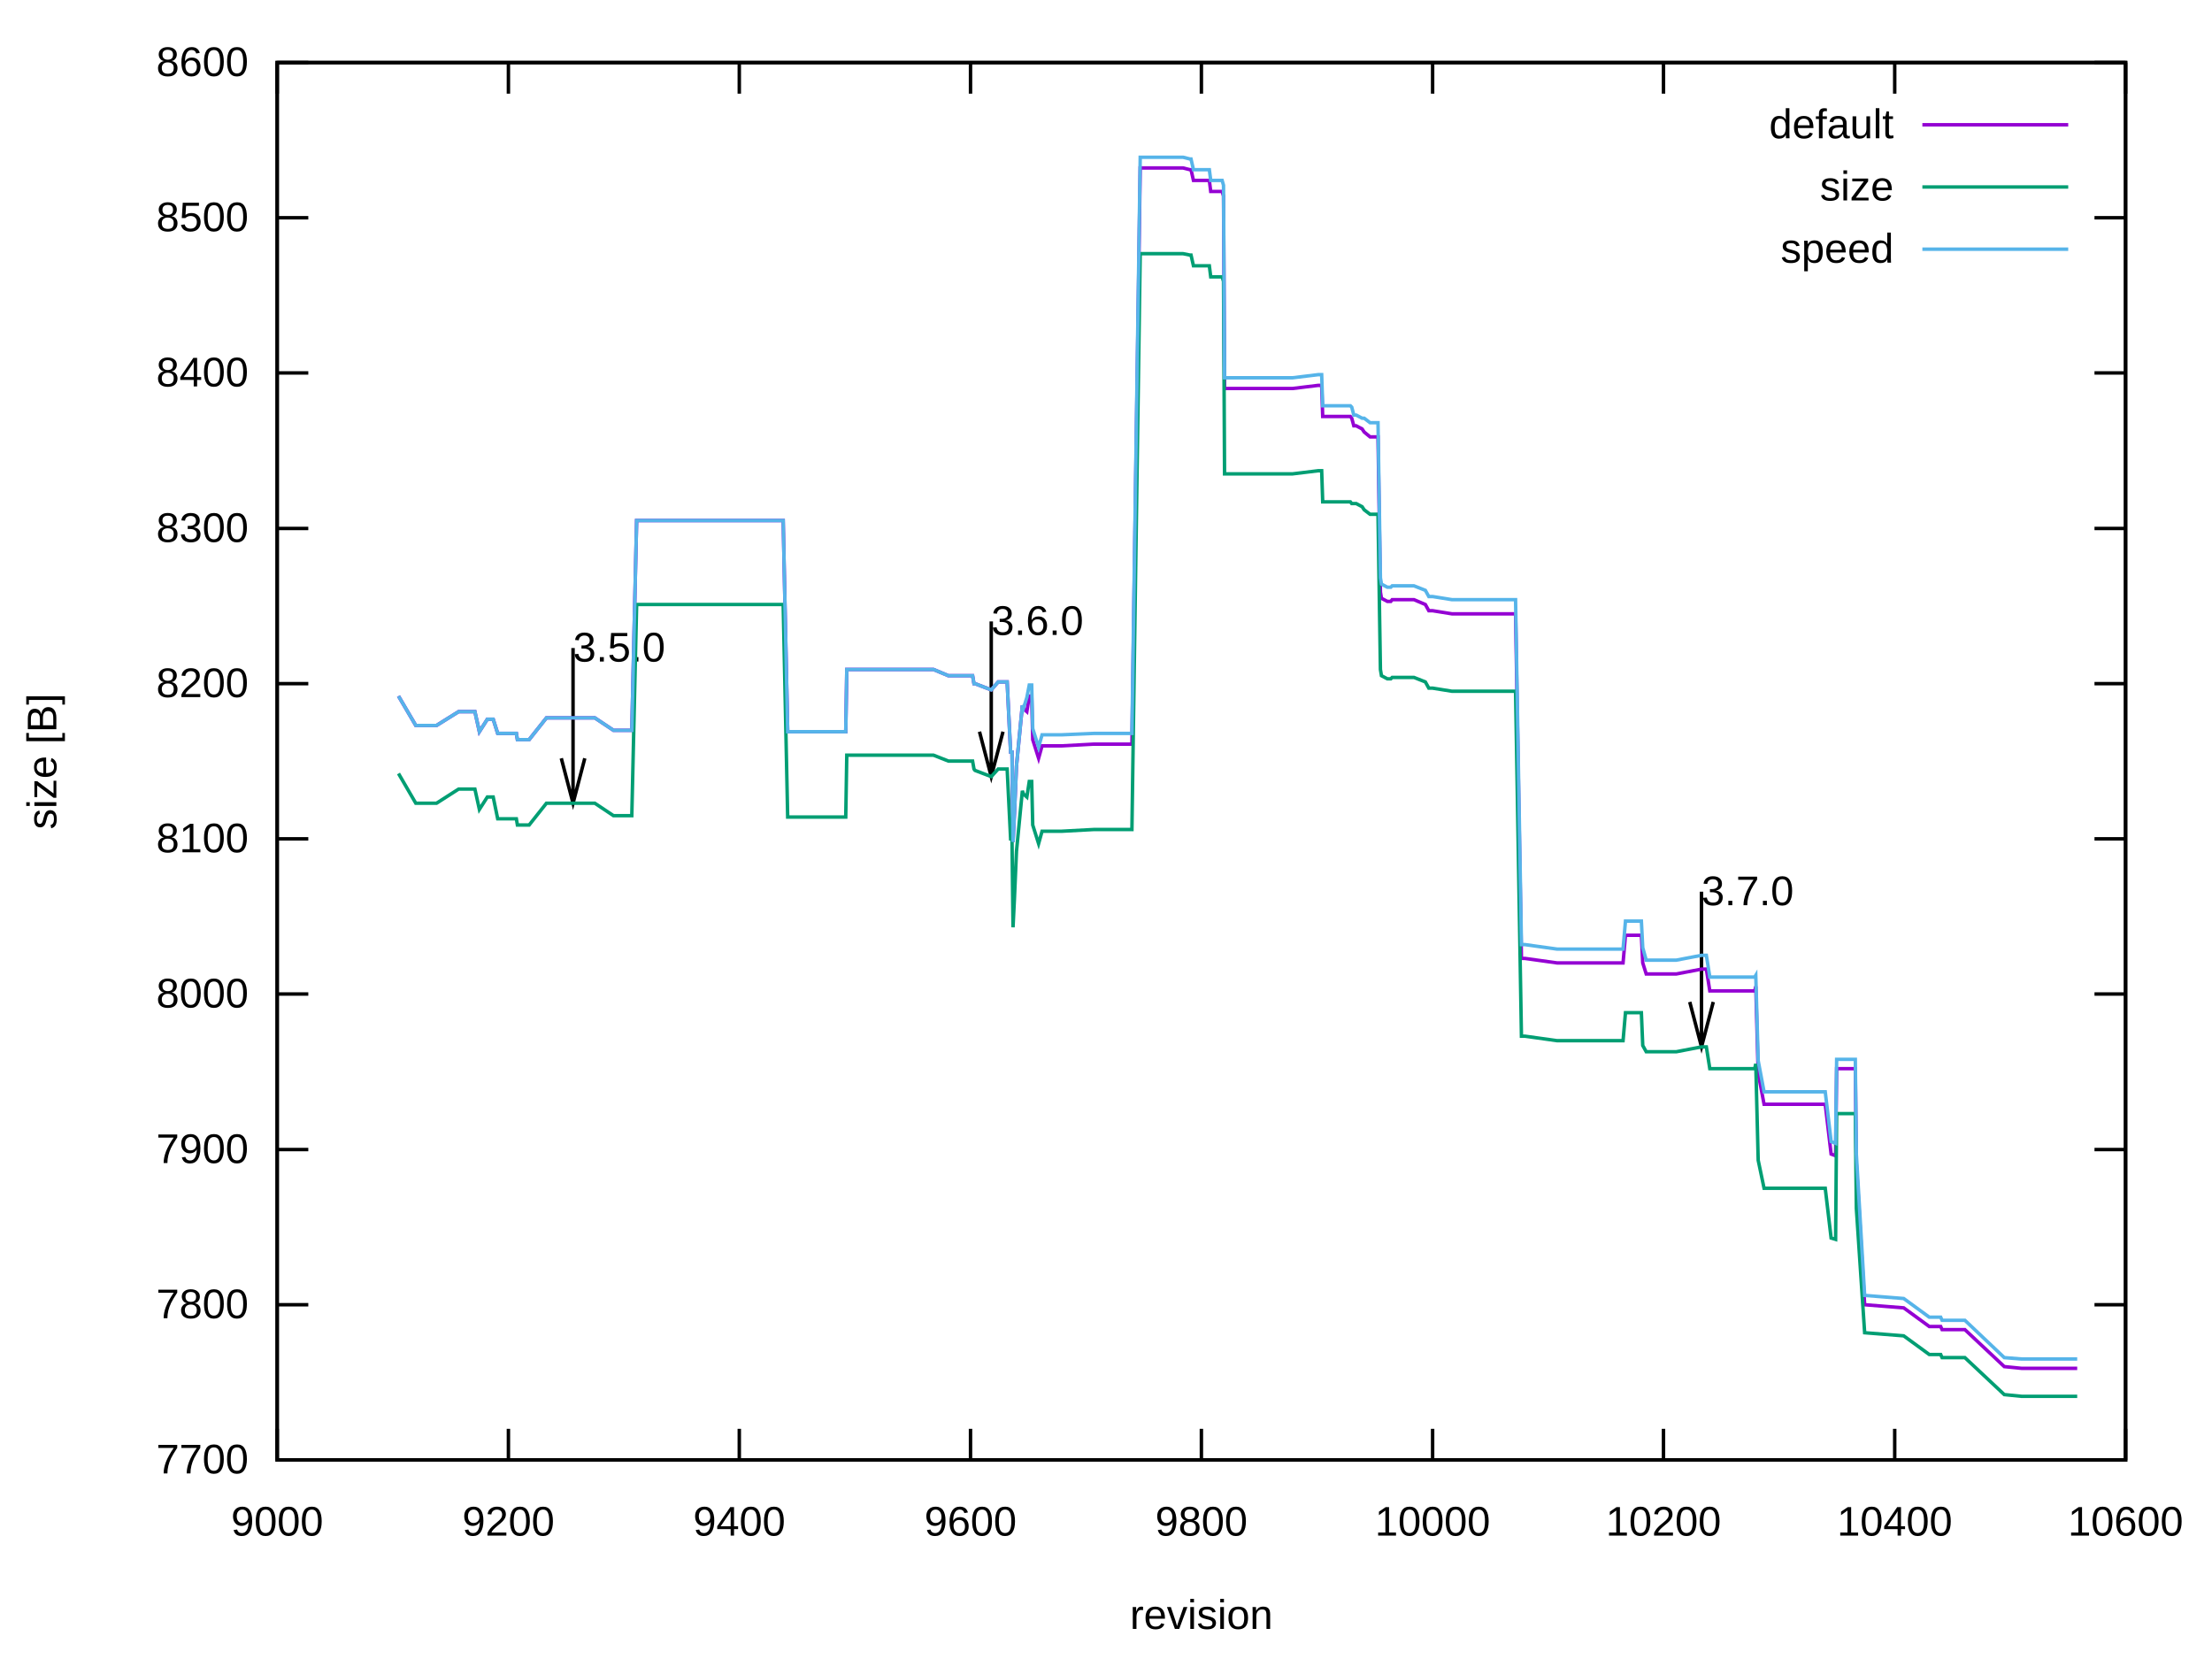
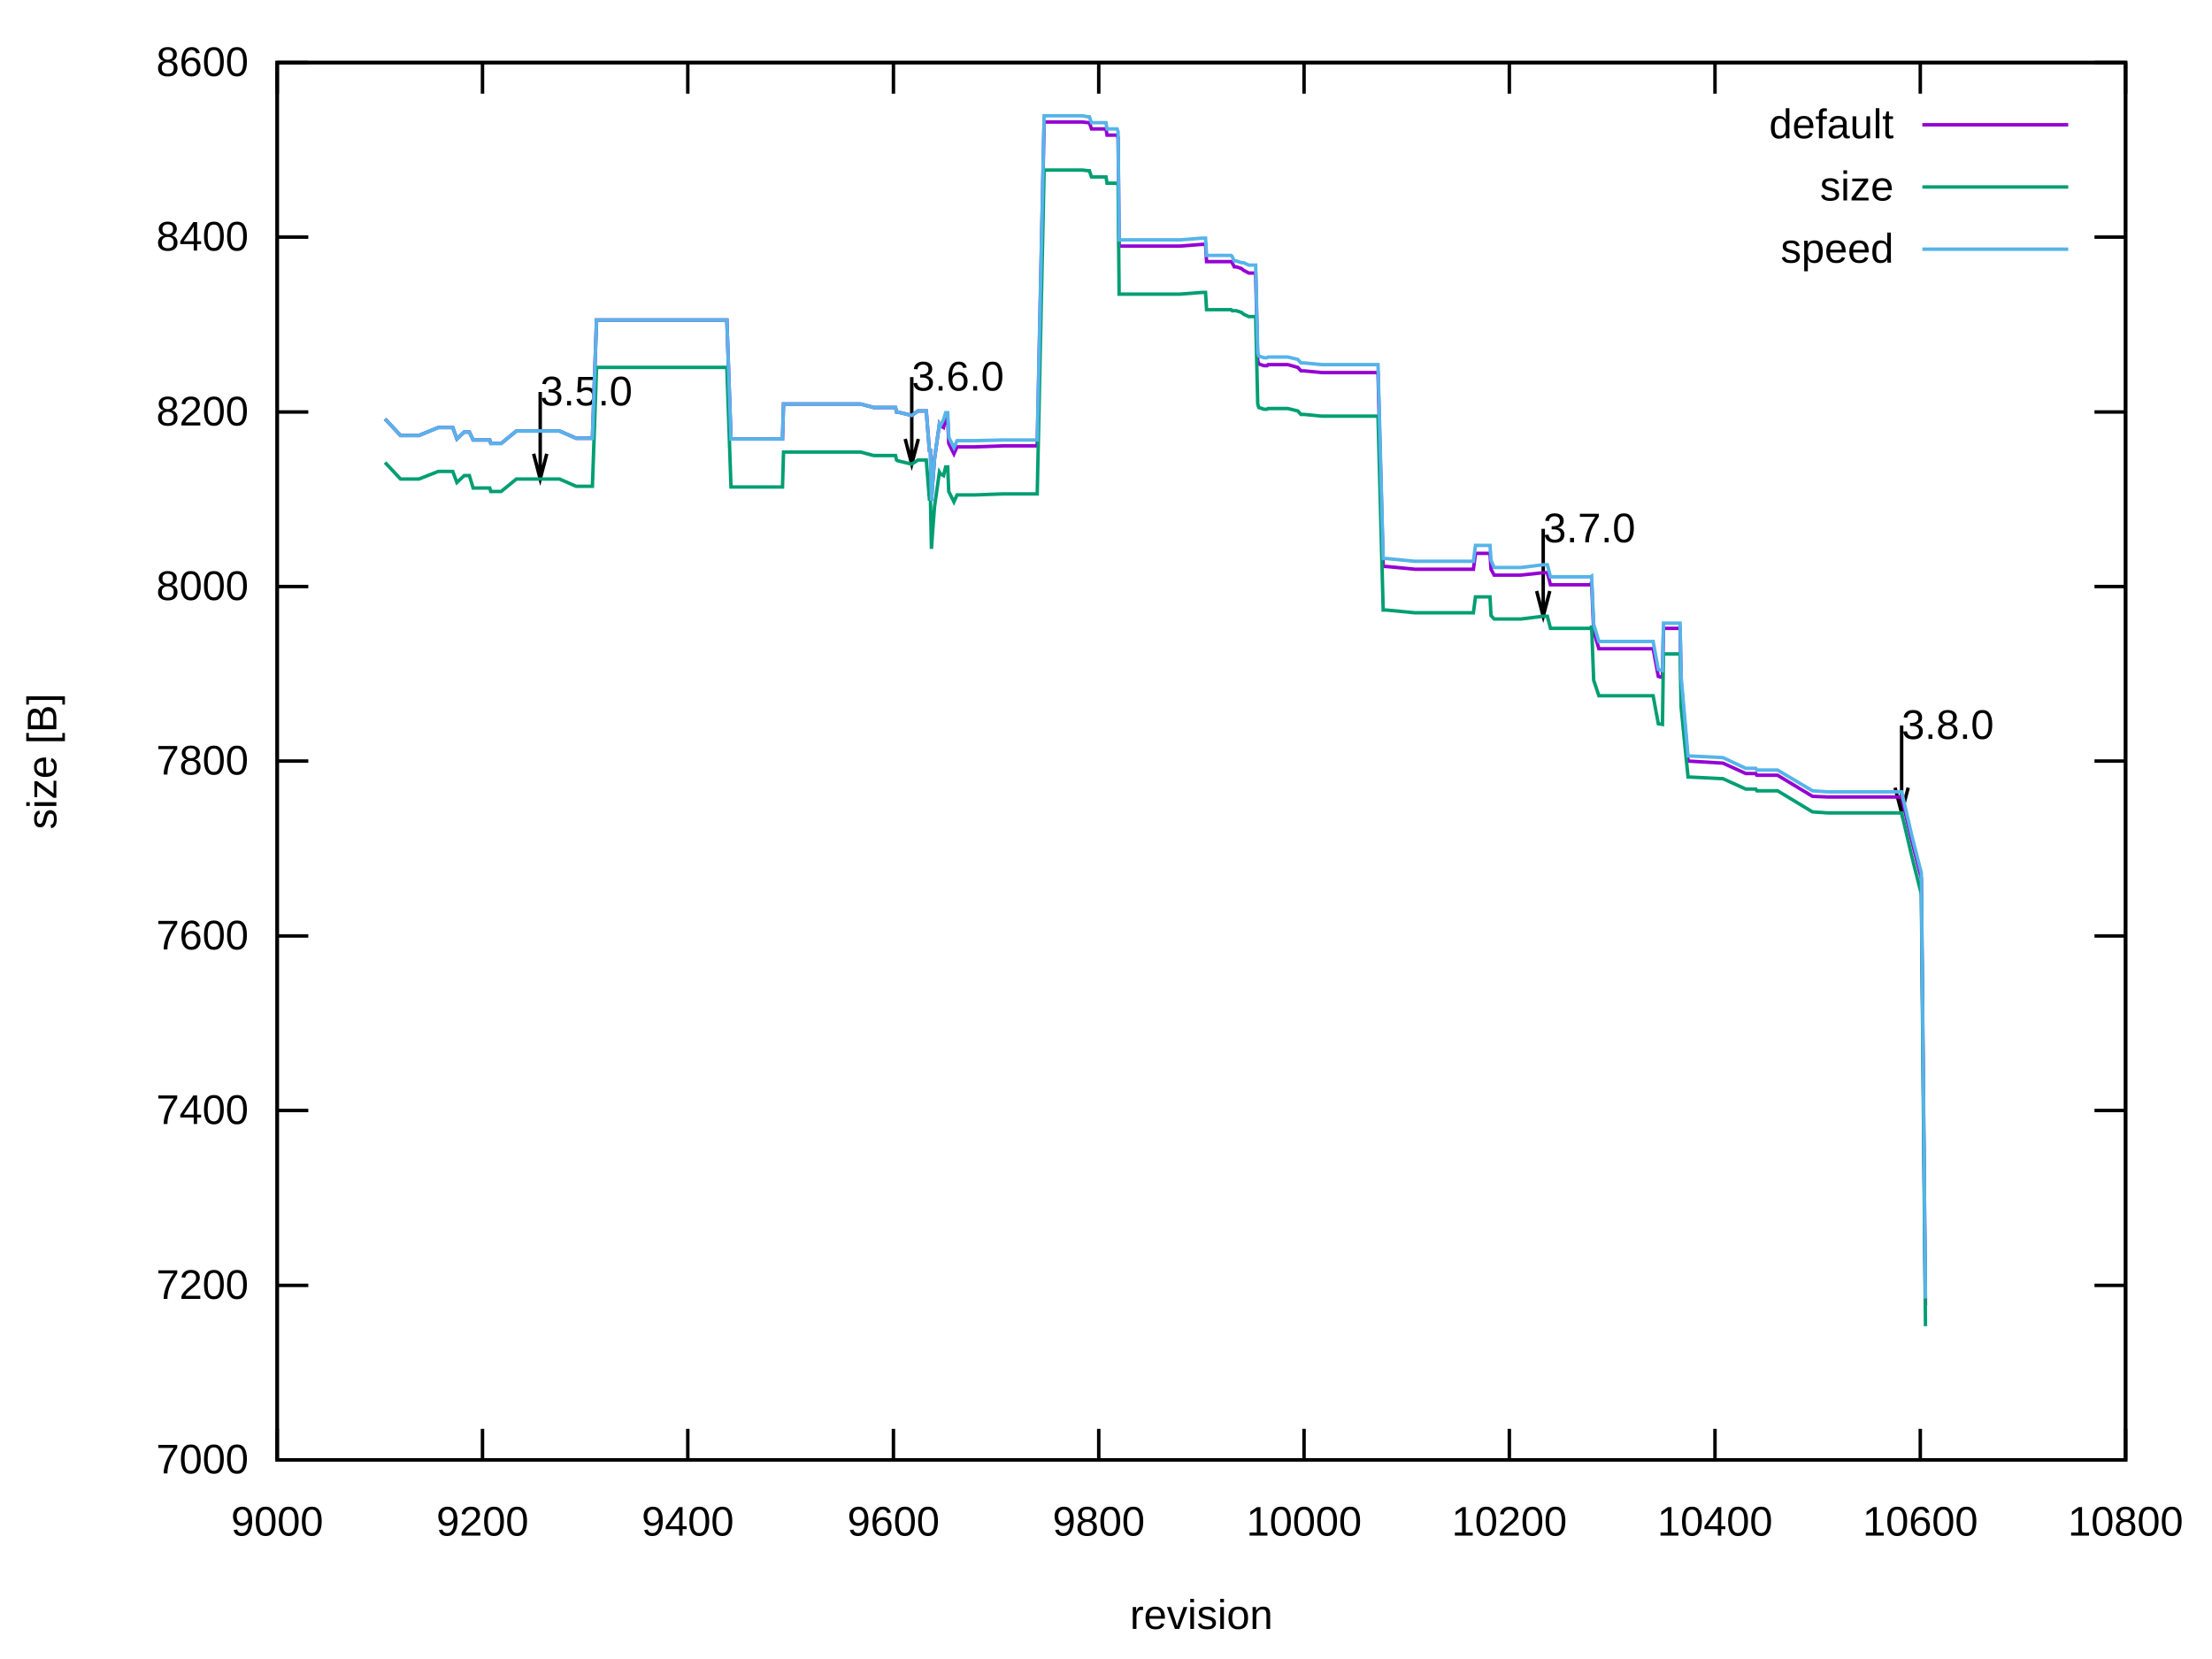
<svg xmlns="http://www.w3.org/2000/svg" xmlns:xlink="http://www.w3.org/1999/xlink" width="640" height="480" viewBox="0 0 640 480">
  <g id="gnuplot_canvas">
    <rect x="0" y="0" width="640" height="480" fill="none" />
    <defs>
-       <circle id="gpDot" r="0.5" stroke-width="0.5" />
+       <circle id="gpDot" r="0.5" stroke-width="0.5" stroke="currentColor" />
      <path id="gpPt0" stroke-width="0.222" stroke="currentColor" d="M-1,0 h2 M0,-1 v2" />
      <path id="gpPt1" stroke-width="0.222" stroke="currentColor" d="M-1,-1 L1,1 M1,-1 L-1,1" />
      <path id="gpPt2" stroke-width="0.222" stroke="currentColor" d="M-1,0 L1,0 M0,-1 L0,1 M-1,-1 L1,1 M-1,1 L1,-1" />
      <rect id="gpPt3" stroke-width="0.222" stroke="currentColor" x="-1" y="-1" width="2" height="2" />
      <rect id="gpPt4" stroke-width="0.222" stroke="currentColor" fill="currentColor" x="-1" y="-1" width="2" height="2" />
      <circle id="gpPt5" stroke-width="0.222" stroke="currentColor" cx="0" cy="0" r="1" />
      <use xlink:href="#gpPt5" id="gpPt6" fill="currentColor" stroke="none" />
      <path id="gpPt7" stroke-width="0.222" stroke="currentColor" d="M0,-1.33 L-1.33,0.67 L1.33,0.67 z" />
      <use xlink:href="#gpPt7" id="gpPt8" fill="currentColor" stroke="none" />
      <use xlink:href="#gpPt7" id="gpPt9" stroke="currentColor" transform="rotate(180)" />
      <use xlink:href="#gpPt9" id="gpPt10" fill="currentColor" stroke="none" />
      <use xlink:href="#gpPt3" id="gpPt11" stroke="currentColor" transform="rotate(45)" />
      <use xlink:href="#gpPt11" id="gpPt12" fill="currentColor" stroke="none" />
      <path id="gpPt13" stroke-width="0.222" stroke="currentColor" d="M0,1.330 L1.265,0.411 L0.782,-1.067 L-0.782,-1.076 L-1.265,0.411 z" />
      <use xlink:href="#gpPt13" id="gpPt14" fill="currentColor" stroke="none" />
      <filter id="textbox" filterUnits="objectBoundingBox" x="0" y="0" height="1" width="1">
        <feFlood flood-color="white" flood-opacity="1" result="bgnd" />
        <feComposite in="SourceGraphic" in2="bgnd" operator="atop" />
      </filter>
      <filter id="greybox" filterUnits="objectBoundingBox" x="0" y="0" height="1" width="1">
        <feFlood flood-color="lightgrey" flood-opacity="1" result="grey" />
        <feComposite in="SourceGraphic" in2="grey" operator="atop" />
      </filter>
    </defs>
    <g fill="none" color="white" stroke="currentColor" stroke-width="1.00" stroke-linecap="butt" stroke-linejoin="miter">
</g>
    <g fill="none" color="black" stroke="currentColor" stroke-width="1.00" stroke-linecap="butt" stroke-linejoin="miter">
      <path stroke="black" d="M80.2,422.4 L89.2,422.4 M615.0,422.4 L606.0,422.4  " />
      <g transform="translate(71.9,426.3)" stroke="none" fill="black" font-family="Arial" font-size="12.00" text-anchor="end">
        <text>
-           <tspan font-family="Arial"> 7700</tspan>
-         </text>
-       </g>
-     </g>
-     <g fill="none" color="black" stroke="currentColor" stroke-width="1.00" stroke-linecap="butt" stroke-linejoin="miter">
-       <path stroke="black" d="M80.2,377.5 L89.2,377.5 M615.0,377.5 L606.0,377.5  " />
-       <g transform="translate(71.9,381.4)" stroke="none" fill="black" font-family="Arial" font-size="12.00" text-anchor="end">
+           <tspan font-family="Arial"> 7000</tspan>
+         </text>
+       </g>
+     </g>
+     <g fill="none" color="black" stroke="currentColor" stroke-width="1.00" stroke-linecap="butt" stroke-linejoin="miter">
+       <path stroke="black" d="M80.2,371.9 L89.2,371.9 M615.0,371.9 L606.0,371.9  " />
+       <g transform="translate(71.9,375.8)" stroke="none" fill="black" font-family="Arial" font-size="12.00" text-anchor="end">
+         <text>
+           <tspan font-family="Arial"> 7200</tspan>
+         </text>
+       </g>
+     </g>
+     <g fill="none" color="black" stroke="currentColor" stroke-width="1.00" stroke-linecap="butt" stroke-linejoin="miter">
+       <path stroke="black" d="M80.2,321.3 L89.2,321.3 M615.0,321.3 L606.0,321.3  " />
+       <g transform="translate(71.9,325.2)" stroke="none" fill="black" font-family="Arial" font-size="12.00" text-anchor="end">
+         <text>
+           <tspan font-family="Arial"> 7400</tspan>
+         </text>
+       </g>
+     </g>
+     <g fill="none" color="black" stroke="currentColor" stroke-width="1.00" stroke-linecap="butt" stroke-linejoin="miter">
+       <path stroke="black" d="M80.2,270.8 L89.2,270.8 M615.0,270.8 L606.0,270.8  " />
+       <g transform="translate(71.9,274.7)" stroke="none" fill="black" font-family="Arial" font-size="12.00" text-anchor="end">
+         <text>
+           <tspan font-family="Arial"> 7600</tspan>
+         </text>
+       </g>
+     </g>
+     <g fill="none" color="black" stroke="currentColor" stroke-width="1.00" stroke-linecap="butt" stroke-linejoin="miter">
+       <path stroke="black" d="M80.2,220.2 L89.2,220.2 M615.0,220.2 L606.0,220.2  " />
+       <g transform="translate(71.9,224.1)" stroke="none" fill="black" font-family="Arial" font-size="12.00" text-anchor="end">
        <text>
          <tspan font-family="Arial"> 7800</tspan>
        </text>
      </g>
    </g>
    <g fill="none" color="black" stroke="currentColor" stroke-width="1.00" stroke-linecap="butt" stroke-linejoin="miter">
-       <path stroke="black" d="M80.2,332.6 L89.2,332.6 M615.0,332.6 L606.0,332.6  " />
-       <g transform="translate(71.9,336.5)" stroke="none" fill="black" font-family="Arial" font-size="12.00" text-anchor="end">
-         <text>
-           <tspan font-family="Arial"> 7900</tspan>
-         </text>
-       </g>
-     </g>
-     <g fill="none" color="black" stroke="currentColor" stroke-width="1.00" stroke-linecap="butt" stroke-linejoin="miter">
-       <path stroke="black" d="M80.2,287.6 L89.2,287.6 M615.0,287.6 L606.0,287.6  " />
-       <g transform="translate(71.9,291.5)" stroke="none" fill="black" font-family="Arial" font-size="12.00" text-anchor="end">
+       <path stroke="black" d="M80.2,169.7 L89.2,169.7 M615.0,169.7 L606.0,169.7  " />
+       <g transform="translate(71.9,173.6)" stroke="none" fill="black" font-family="Arial" font-size="12.00" text-anchor="end">
        <text>
          <tspan font-family="Arial"> 8000</tspan>
        </text>
      </g>
    </g>
    <g fill="none" color="black" stroke="currentColor" stroke-width="1.00" stroke-linecap="butt" stroke-linejoin="miter">
-       <path stroke="black" d="M80.2,242.7 L89.2,242.7 M615.0,242.7 L606.0,242.7  " />
-       <g transform="translate(71.9,246.6)" stroke="none" fill="black" font-family="Arial" font-size="12.00" text-anchor="end">
-         <text>
-           <tspan font-family="Arial"> 8100</tspan>
-         </text>
-       </g>
-     </g>
-     <g fill="none" color="black" stroke="currentColor" stroke-width="1.00" stroke-linecap="butt" stroke-linejoin="miter">
-       <path stroke="black" d="M80.2,197.8 L89.2,197.8 M615.0,197.8 L606.0,197.8  " />
-       <g transform="translate(71.9,201.7)" stroke="none" fill="black" font-family="Arial" font-size="12.00" text-anchor="end">
+       <path stroke="black" d="M80.2,119.2 L89.2,119.2 M615.0,119.2 L606.0,119.2  " />
+       <g transform="translate(71.9,123.1)" stroke="none" fill="black" font-family="Arial" font-size="12.00" text-anchor="end">
        <text>
          <tspan font-family="Arial"> 8200</tspan>
        </text>
      </g>
    </g>
    <g fill="none" color="black" stroke="currentColor" stroke-width="1.00" stroke-linecap="butt" stroke-linejoin="miter">
-       <path stroke="black" d="M80.2,152.9 L89.2,152.9 M615.0,152.9 L606.0,152.9  " />
-       <g transform="translate(71.9,156.8)" stroke="none" fill="black" font-family="Arial" font-size="12.00" text-anchor="end">
-         <text>
-           <tspan font-family="Arial"> 8300</tspan>
-         </text>
-       </g>
-     </g>
-     <g fill="none" color="black" stroke="currentColor" stroke-width="1.00" stroke-linecap="butt" stroke-linejoin="miter">
-       <path stroke="black" d="M80.2,107.9 L89.2,107.9 M615.0,107.9 L606.0,107.9  " />
-       <g transform="translate(71.9,111.8)" stroke="none" fill="black" font-family="Arial" font-size="12.00" text-anchor="end">
+       <path stroke="black" d="M80.2,68.6 L89.2,68.6 M615.0,68.6 L606.0,68.6  " />
+       <g transform="translate(71.9,72.5)" stroke="none" fill="black" font-family="Arial" font-size="12.00" text-anchor="end">
        <text>
          <tspan font-family="Arial"> 8400</tspan>
-         </text>
-       </g>
-     </g>
-     <g fill="none" color="black" stroke="currentColor" stroke-width="1.00" stroke-linecap="butt" stroke-linejoin="miter">
-       <path stroke="black" d="M80.2,63.0 L89.2,63.0 M615.0,63.0 L606.0,63.0  " />
-       <g transform="translate(71.9,66.9)" stroke="none" fill="black" font-family="Arial" font-size="12.00" text-anchor="end">
-         <text>
-           <tspan font-family="Arial"> 8500</tspan>
        </text>
      </g>
    </g>
    <g fill="none" color="black" stroke="currentColor" stroke-width="1.00" stroke-linecap="butt" stroke-linejoin="miter">
      <path stroke="black" d="M80.2,18.1 L89.2,18.1 M615.0,18.1 L606.0,18.1  " />
      <g transform="translate(71.9,22.0)" stroke="none" fill="black" font-family="Arial" font-size="12.00" text-anchor="end">
        <text>
          <tspan font-family="Arial"> 8600</tspan>
        </text>
      </g>
    </g>
    <g fill="none" color="black" stroke="currentColor" stroke-width="1.00" stroke-linecap="butt" stroke-linejoin="miter">
      <path stroke="black" d="M80.2,422.4 L80.2,413.4 M80.2,18.1 L80.2,27.1  " />
      <g transform="translate(80.2,444.3)" stroke="none" fill="black" font-family="Arial" font-size="12.00" text-anchor="middle">
        <text>
          <tspan font-family="Arial"> 9000</tspan>
        </text>
      </g>
    </g>
    <g fill="none" color="black" stroke="currentColor" stroke-width="1.00" stroke-linecap="butt" stroke-linejoin="miter">
-       <path stroke="black" d="M147.1,422.4 L147.1,413.4 M147.1,18.1 L147.1,27.1  " />
-       <g transform="translate(147.1,444.3)" stroke="none" fill="black" font-family="Arial" font-size="12.00" text-anchor="middle">
+       <path stroke="black" d="M139.6,422.4 L139.6,413.4 M139.6,18.1 L139.6,27.1  " />
+       <g transform="translate(139.6,444.3)" stroke="none" fill="black" font-family="Arial" font-size="12.00" text-anchor="middle">
        <text>
          <tspan font-family="Arial"> 9200</tspan>
        </text>
      </g>
    </g>
    <g fill="none" color="black" stroke="currentColor" stroke-width="1.00" stroke-linecap="butt" stroke-linejoin="miter">
-       <path stroke="black" d="M213.9,422.4 L213.9,413.4 M213.9,18.1 L213.9,27.1  " />
-       <g transform="translate(213.9,444.3)" stroke="none" fill="black" font-family="Arial" font-size="12.00" text-anchor="middle">
+       <path stroke="black" d="M199.0,422.4 L199.0,413.4 M199.0,18.1 L199.0,27.1  " />
+       <g transform="translate(199.0,444.3)" stroke="none" fill="black" font-family="Arial" font-size="12.00" text-anchor="middle">
        <text>
          <tspan font-family="Arial"> 9400</tspan>
        </text>
      </g>
    </g>
    <g fill="none" color="black" stroke="currentColor" stroke-width="1.00" stroke-linecap="butt" stroke-linejoin="miter">
-       <path stroke="black" d="M280.8,422.4 L280.8,413.4 M280.8,18.1 L280.8,27.1  " />
-       <g transform="translate(280.8,444.3)" stroke="none" fill="black" font-family="Arial" font-size="12.00" text-anchor="middle">
+       <path stroke="black" d="M258.5,422.4 L258.5,413.4 M258.5,18.1 L258.5,27.1  " />
+       <g transform="translate(258.5,444.3)" stroke="none" fill="black" font-family="Arial" font-size="12.00" text-anchor="middle">
        <text>
          <tspan font-family="Arial"> 9600</tspan>
        </text>
      </g>
    </g>
    <g fill="none" color="black" stroke="currentColor" stroke-width="1.00" stroke-linecap="butt" stroke-linejoin="miter">
-       <path stroke="black" d="M347.6,422.4 L347.6,413.4 M347.6,18.1 L347.6,27.1  " />
-       <g transform="translate(347.6,444.3)" stroke="none" fill="black" font-family="Arial" font-size="12.00" text-anchor="middle">
+       <path stroke="black" d="M317.9,422.4 L317.9,413.4 M317.9,18.1 L317.9,27.1  " />
+       <g transform="translate(317.9,444.3)" stroke="none" fill="black" font-family="Arial" font-size="12.00" text-anchor="middle">
        <text>
          <tspan font-family="Arial"> 9800</tspan>
        </text>
      </g>
    </g>
    <g fill="none" color="black" stroke="currentColor" stroke-width="1.00" stroke-linecap="butt" stroke-linejoin="miter">
-       <path stroke="black" d="M414.5,422.4 L414.5,413.4 M414.5,18.1 L414.5,27.1  " />
-       <g transform="translate(414.5,444.3)" stroke="none" fill="black" font-family="Arial" font-size="12.00" text-anchor="middle">
+       <path stroke="black" d="M377.3,422.4 L377.3,413.4 M377.3,18.1 L377.3,27.1  " />
+       <g transform="translate(377.3,444.3)" stroke="none" fill="black" font-family="Arial" font-size="12.00" text-anchor="middle">
        <text>
          <tspan font-family="Arial"> 10000</tspan>
        </text>
      </g>
    </g>
    <g fill="none" color="black" stroke="currentColor" stroke-width="1.00" stroke-linecap="butt" stroke-linejoin="miter">
-       <path stroke="black" d="M481.3,422.4 L481.3,413.4 M481.3,18.1 L481.3,27.1  " />
-       <g transform="translate(481.3,444.3)" stroke="none" fill="black" font-family="Arial" font-size="12.00" text-anchor="middle">
+       <path stroke="black" d="M436.7,422.4 L436.7,413.4 M436.7,18.1 L436.7,27.1  " />
+       <g transform="translate(436.7,444.3)" stroke="none" fill="black" font-family="Arial" font-size="12.00" text-anchor="middle">
        <text>
          <tspan font-family="Arial"> 10200</tspan>
        </text>
      </g>
    </g>
    <g fill="none" color="black" stroke="currentColor" stroke-width="1.00" stroke-linecap="butt" stroke-linejoin="miter">
-       <path stroke="black" d="M548.2,422.4 L548.2,413.4 M548.2,18.1 L548.2,27.1  " />
-       <g transform="translate(548.2,444.3)" stroke="none" fill="black" font-family="Arial" font-size="12.00" text-anchor="middle">
+       <path stroke="black" d="M496.2,422.4 L496.2,413.4 M496.2,18.1 L496.2,27.1  " />
+       <g transform="translate(496.2,444.3)" stroke="none" fill="black" font-family="Arial" font-size="12.00" text-anchor="middle">
        <text>
          <tspan font-family="Arial"> 10400</tspan>
+         </text>
+       </g>
+     </g>
+     <g fill="none" color="black" stroke="currentColor" stroke-width="1.00" stroke-linecap="butt" stroke-linejoin="miter">
+       <path stroke="black" d="M555.6,422.4 L555.6,413.4 M555.6,18.1 L555.6,27.1  " />
+       <g transform="translate(555.6,444.3)" stroke="none" fill="black" font-family="Arial" font-size="12.00" text-anchor="middle">
+         <text>
+           <tspan font-family="Arial"> 10600</tspan>
        </text>
      </g>
    </g>
    <g fill="none" color="black" stroke="currentColor" stroke-width="1.00" stroke-linecap="butt" stroke-linejoin="miter">
      <path stroke="black" d="M615.0,422.4 L615.0,413.4 M615.0,18.1 L615.0,27.1  " />
      <g transform="translate(615.0,444.3)" stroke="none" fill="black" font-family="Arial" font-size="12.00" text-anchor="middle">
        <text>
-           <tspan font-family="Arial"> 10600</tspan>
+           <tspan font-family="Arial"> 10800</tspan>
        </text>
      </g>
    </g>
    <g fill="none" color="black" stroke="currentColor" stroke-width="1.00" stroke-linecap="butt" stroke-linejoin="miter">
</g>
    <g fill="none" color="black" stroke="currentColor" stroke-width="1.00" stroke-linecap="butt" stroke-linejoin="miter">
      <path stroke="black" d="M80.2,18.1 L80.2,422.4 L615.0,422.4 L615.0,18.1 L80.2,18.1 Z  " />
-       <g transform="translate(165.8,191.4)" stroke="none" fill="black" font-family="Arial" font-size="12.00" text-anchor="start">
+       <g transform="translate(156.3,117.3)" stroke="none" fill="black" font-family="Arial" font-size="12.00" text-anchor="start">
        <text>
          <tspan font-family="Arial">3.5.0</tspan>
        </text>
      </g>
-       <g transform="translate(286.8,183.7)" stroke="none" fill="black" font-family="Arial" font-size="12.00" text-anchor="start">
+       <g transform="translate(263.8,113.0)" stroke="none" fill="black" font-family="Arial" font-size="12.00" text-anchor="start">
        <text>
          <tspan font-family="Arial">3.6.0</tspan>
        </text>
      </g>
-       <g transform="translate(492.3,261.9)" stroke="none" fill="black" font-family="Arial" font-size="12.00" text-anchor="start">
+       <g transform="translate(446.5,156.9)" stroke="none" fill="black" font-family="Arial" font-size="12.00" text-anchor="start">
        <text>
          <tspan font-family="Arial">3.7.0</tspan>
        </text>
      </g>
-       <path stroke="black" d="M162.4,219.4 L165.8,232.4 L169.2,219.4 M165.8,187.5 L165.8,232.4 M283.4,211.7 L286.8,224.7 L290.2,211.7   M286.8,179.8 L286.8,224.7 M488.9,289.9 L492.3,302.9 L495.7,289.9 M492.3,258.0 L492.3,302.9  " />
+       <g transform="translate(550.2,213.8)" stroke="none" fill="black" font-family="Arial" font-size="12.00" text-anchor="start">
+         <text>
+           <tspan font-family="Arial">3.8.0</tspan>
+         </text>
+       </g>
+       <path stroke="black" d="M154.4,131.3 L156.3,138.6 L158.2,131.3 M156.3,113.4 L156.3,138.6 M261.9,127.0 L263.8,134.3 L265.7,127.0   M263.8,109.1 L263.8,134.3 M444.6,171.0 L446.5,178.3 L448.4,171.0 M446.5,153.0 L446.5,178.3 M548.3,227.9   L550.2,235.2 L552.1,227.9 M550.2,209.9 L550.2,235.2  " />
    </g>
    <g fill="none" color="black" stroke="currentColor" stroke-width="1.00" stroke-linecap="butt" stroke-linejoin="miter">
      <g transform="translate(16.3,220.3) rotate(270)" stroke="none" fill="black" font-family="Arial" font-size="12.00" text-anchor="middle">
        <text>
          <tspan font-family="Arial">size [B]</tspan>
        </text>
      </g>
    </g>
    <g fill="none" color="black" stroke="currentColor" stroke-width="1.00" stroke-linecap="butt" stroke-linejoin="miter">
      <g transform="translate(347.6,471.3)" stroke="none" fill="black" font-family="Arial" font-size="12.00" text-anchor="middle">
        <text>
          <tspan font-family="Arial">revision</tspan>
        </text>
      </g>
    </g>
    <g fill="none" color="black" stroke="currentColor" stroke-width="1.00" stroke-linecap="butt" stroke-linejoin="miter">
</g>
    <g id="gnuplot_plot_1">
      <g fill="none" color="black" stroke="currentColor" stroke-width="1.00" stroke-linecap="butt" stroke-linejoin="miter">
        <g transform="translate(547.9,40.0)" stroke="none" fill="black" font-family="Arial" font-size="12.00" text-anchor="end">
          <text>
            <tspan font-family="Arial">default</tspan>
          </text>
        </g>
      </g>
      <g fill="none" color="black" stroke="currentColor" stroke-width="1.00" stroke-linecap="butt" stroke-linejoin="miter">
-         <path stroke="rgb(148,   0, 211)" d="M556.2,36.1 L598.4,36.1 M115.3,201.4 L120.3,209.9 L121.6,209.9 L122.6,209.9 L126.3,209.9 L132.7,205.9   L137.4,205.9 L138.7,211.7 L141.0,208.1 L142.7,208.1 L144.0,212.2 L144.7,212.2 L149.4,212.2 L149.7,214.0   L153.1,214.0 L158.1,207.7 L165.8,207.7 L172.1,207.7 L177.5,211.3 L182.8,211.3 L184.2,150.6 L186.8,150.6   L198.5,150.6 L205.9,150.6 L221.9,150.6 L226.6,150.6 L227.9,211.7 L228.9,211.7 L231.3,211.7 L234.3,211.7   L240.0,211.7 L243.0,211.7 L244.7,211.7 L245.0,193.7 L246.7,193.7 L254.3,193.7 L260.7,193.7 L264.0,193.7   L270.1,193.7 L274.4,195.5 L277.1,195.5 L279.4,195.5 L281.1,195.5 L281.4,195.5 L281.8,197.8 L282.1,197.8   L286.8,199.6 L288.8,197.3 L291.4,197.3 L292.4,217.6 L292.8,217.6 L293.1,243.6 L293.5,235.5 L294.1,221.6   L295.8,204.1 L296.1,205.0 L297.1,205.9 L297.8,201.4 L298.5,201.4 L298.8,214.0 L300.5,219.4 L301.5,215.8   L302.1,215.8 L302.5,215.8 L302.8,215.8 L307.2,215.8 L316.5,215.3 L324.2,215.3 L327.5,215.3 L329.9,48.6   L331.2,48.6 L334.6,48.6 L335.6,48.6 L335.9,48.6 L336.2,48.6 L336.6,48.6 L338.6,48.6 L342.3,48.6   L344.3,49.1 L344.6,49.1 L345.3,52.2 L346.6,52.2 L348.6,52.2 L349.9,52.2 L350.3,55.4 L352.6,55.4   L353.6,55.4 L354.0,56.7 L354.3,112.4 L357.6,112.4 L358.3,112.4 L359.6,112.4 L374.0,112.4 L381.4,111.5   L382.4,111.5 L382.7,120.5 L387.4,120.5 L389.7,120.5 L390.4,120.5 L390.7,120.5 L391.1,121.0 L391.7,123.2   L392.4,123.2 L394.1,124.1 L394.7,125.0 L396.4,126.4 L397.4,126.4 L398.7,126.4 L399.4,171.3 L399.7,173.1   L401.4,174.0 L401.7,174.0 L402.4,174.0 L402.8,173.5 L404.1,173.5 L406.4,173.5 L409.1,173.5 L412.4,174.9   L413.4,176.7 L414.5,176.7 L420.1,177.6 L430.5,177.6 L433.8,177.6 L437.5,177.6 L438.5,177.6 L440.2,277.3   L441.2,277.3 L450.5,278.6 L455.9,278.6 L463.6,278.6 L468.9,278.6 L469.6,278.6 L470.3,270.6 L472.6,270.6   L474.9,270.6 L475.3,278.6 L476.3,281.8 L478.6,281.8 L484.3,281.8 L485.0,281.8 L492.3,280.4 L493.7,280.4   L494.7,286.7 L504.7,286.7 L507.7,286.7 L508.0,285.4 L508.7,310.5 L510.4,319.5 L514.7,319.5 L516.4,319.5   L518.1,319.5 L519.4,319.5 L528.1,319.5 L529.8,333.9 L531.1,334.4 L531.4,309.2 L536.8,309.2 L537.1,336.6   L539.5,377.5 L550.8,378.4 L558.2,383.8 L560.5,383.8 L561.2,383.8 L561.5,383.8 L561.9,384.7 L562.2,384.7   L564.2,384.7 L568.5,384.7 L579.9,395.4 L584.9,395.9 L594.9,395.9 L601.0,395.9  " />
+         <path stroke="rgb(148,   0, 211)" d="M556.2,36.1 L598.4,36.1 M111.4,121.2 L115.9,126.0 L117.0,126.0 L117.9,126.0 L121.2,126.0 L126.8,123.7   L131.0,123.7 L132.2,127.0 L134.3,125.0 L135.8,125.0 L136.9,127.3 L137.5,127.3 L141.7,127.3 L142.0,128.3   L145.0,128.3 L149.4,124.7 L156.3,124.7 L161.9,124.7 L166.7,126.8 L171.4,126.8 L172.6,92.6 L175.0,92.6   L185.4,92.6 L191.9,92.6 L206.2,92.6 L210.3,92.6 L211.5,127.0 L212.4,127.0 L214.5,127.0 L217.2,127.0   L222.2,127.0 L224.9,127.0 L226.4,127.0 L226.7,116.9 L228.2,116.9 L235.0,116.9 L240.6,116.9 L243.6,116.9   L249.0,116.9 L252.8,117.9 L255.2,117.9 L257.3,117.9 L258.8,117.9 L259.1,117.9 L259.4,119.2 L259.7,119.2   L263.8,120.2 L265.6,118.9 L268.0,118.9 L268.9,130.3 L269.2,130.3 L269.5,144.9 L269.8,140.4 L270.4,132.6   L271.8,122.7 L272.1,123.2 L273.0,123.7 L273.6,121.2 L274.2,121.2 L274.5,128.3 L276.0,131.3 L276.9,129.3   L277.5,129.3 L277.8,129.3 L278.1,129.3 L281.9,129.3 L290.3,129.0 L297.1,129.0 L300.1,129.0 L302.1,35.3   L303.3,35.3 L306.3,35.3 L307.2,35.3 L307.5,35.3 L307.8,35.3 L308.1,35.3 L309.9,35.3 L313.1,35.3   L314.9,35.5 L315.2,35.5 L315.8,37.3 L317.0,37.3 L318.8,37.3 L320.0,37.3 L320.3,39.1 L322.3,39.1   L323.2,39.1 L323.5,39.8 L323.8,71.2 L326.8,71.2 L327.4,71.2 L328.6,71.2 L341.4,71.2 L347.9,70.7   L348.8,70.7 L349.1,75.7 L353.2,75.7 L355.3,75.7 L355.9,75.7 L356.2,75.7 L356.5,76.0 L357.1,77.2   L357.7,77.2 L359.2,77.7 L359.8,78.2 L361.3,79.0 L362.2,79.0 L363.3,79.0 L363.9,104.3 L364.2,105.3   L365.7,105.8 L366.0,105.8 L366.6,105.8 L366.9,105.5 L368.1,105.5 L370.2,105.5 L372.6,105.5 L375.5,106.3   L376.4,107.3 L377.3,107.3 L382.4,107.8 L391.6,107.8 L394.5,107.8 L397.8,107.8 L398.7,107.8 L400.2,163.9   L401.1,163.9 L409.4,164.7 L414.2,164.7 L421.0,164.7 L425.7,164.7 L426.3,164.7 L426.9,160.1 L429.0,160.1   L431.1,160.1 L431.4,164.7 L432.3,166.4 L434.4,166.4 L439.4,166.4 L440.0,166.4 L446.5,165.7 L447.7,165.7   L448.6,169.2 L457.5,169.2 L460.2,169.2 L460.5,168.4 L461.1,182.6 L462.6,187.7 L466.4,187.7 L467.9,187.7   L469.4,187.7 L470.6,187.7 L478.3,187.7 L479.8,195.7 L481.0,196.0 L481.3,181.8 L486.1,181.8 L486.4,197.3   L488.4,220.2 L498.5,220.8 L505.1,223.8 L507.1,223.8 L507.7,223.8 L508.0,223.8 L508.3,224.3 L508.6,224.3   L510.4,224.3 L514.3,224.3 L524.4,230.4 L528.8,230.6 L537.8,230.6 L543.1,230.6 L550.2,230.6 L553.2,243.5   L555.9,254.1 L557.1,377.7  " />
      </g>
    </g>
    <g id="gnuplot_plot_2">
      <g fill="none" color="black" stroke="currentColor" stroke-width="1.00" stroke-linecap="butt" stroke-linejoin="miter">
        <g transform="translate(547.9,58.0)" stroke="none" fill="black" font-family="Arial" font-size="12.00" text-anchor="end">
          <text>
            <tspan font-family="Arial">size</tspan>
          </text>
        </g>
      </g>
      <g fill="none" color="black" stroke="currentColor" stroke-width="1.00" stroke-linecap="butt" stroke-linejoin="miter">
-         <path stroke="rgb(  0, 158, 115)" d="M556.2,54.1 L598.4,54.1 M115.3,223.8 L120.3,232.4 L121.6,232.4 L122.6,232.4 L126.3,232.4 L132.7,228.3   L137.4,228.3 L138.7,234.2 L141.0,230.6 L142.7,230.6 L144.0,236.9 L144.7,236.9 L149.4,236.9 L149.7,238.7   L153.1,238.7 L158.1,232.4 L165.8,232.4 L172.1,232.4 L177.5,236.0 L182.8,236.0 L184.2,174.9 L186.8,174.9   L198.5,174.9 L205.9,174.9 L221.9,174.9 L226.6,174.9 L227.9,236.4 L228.9,236.4 L231.3,236.4 L234.3,236.4   L240.0,236.4 L243.0,236.4 L244.7,236.4 L245.0,218.5 L246.7,218.5 L254.3,218.5 L260.7,218.5 L264.0,218.5   L270.1,218.5 L274.4,220.2 L277.1,220.2 L279.4,220.2 L281.1,220.2 L281.4,220.2 L281.8,222.5 L282.1,222.9   L286.8,224.7 L288.8,222.5 L291.4,222.5 L292.4,242.7 L292.8,242.7 L293.1,268.3 L293.5,260.2 L294.1,246.3   L295.8,228.8 L296.1,229.7 L297.1,230.6 L297.8,226.1 L298.5,226.1 L298.8,238.7 L300.5,244.1 L301.5,240.5   L302.1,240.5 L302.5,240.5 L302.8,240.5 L307.2,240.5 L316.5,240.0 L324.2,240.0 L327.5,240.0 L329.9,73.4   L331.2,73.4 L334.6,73.4 L335.6,73.4 L335.9,73.4 L336.2,73.4 L336.6,73.4 L338.6,73.4 L342.3,73.4   L344.3,73.8 L344.6,73.8 L345.3,76.9 L346.6,76.9 L348.6,76.9 L349.9,76.9 L350.3,80.1 L352.6,80.1   L353.6,80.1 L354.0,81.4 L354.3,137.1 L357.6,137.1 L358.3,137.1 L359.6,137.1 L374.0,137.1 L381.4,136.2   L382.4,136.2 L382.7,145.2 L387.4,145.2 L389.7,145.2 L390.4,145.2 L390.7,145.2 L391.1,145.7 L391.7,145.7   L392.4,145.7 L394.1,146.6 L394.7,147.5 L396.4,148.8 L397.4,148.8 L398.7,148.8 L399.4,193.7 L399.7,195.5   L401.4,196.4 L401.7,196.4 L402.4,196.4 L402.8,196.0 L404.1,196.0 L406.4,196.0 L409.1,196.0 L412.4,197.3   L413.4,199.1 L414.5,199.1 L420.1,200.0 L430.5,200.0 L433.8,200.0 L437.5,200.0 L438.5,200.0 L440.2,299.8   L441.2,299.8 L450.5,301.1 L455.9,301.1 L463.6,301.1 L468.9,301.1 L469.6,301.1 L470.3,293.0 L472.6,293.0   L474.9,293.0 L475.3,302.5 L476.3,304.3 L478.6,304.3 L484.3,304.3 L485.0,304.3 L492.3,302.9 L493.7,302.9   L494.7,309.2 L504.7,309.2 L507.7,309.2 L508.0,307.8 L508.7,335.7 L510.4,343.8 L514.7,343.8 L516.4,343.8   L518.1,343.8 L519.4,343.8 L528.1,343.8 L529.8,358.2 L531.1,358.6 L531.4,322.2 L536.8,322.2 L537.1,349.6   L539.5,385.6 L550.8,386.5 L558.2,391.9 L560.5,391.9 L561.2,391.9 L561.5,391.9 L561.9,392.8 L562.2,392.8   L564.2,392.8 L568.5,392.8 L579.9,403.5 L584.9,404.0 L594.9,404.0 L601.0,404.0  " />
+         <path stroke="rgb(  0, 158, 115)" d="M556.2,54.1 L598.4,54.1 M111.4,133.8 L115.9,138.6 L117.0,138.6 L117.9,138.6 L121.2,138.6 L126.8,136.4   L131.0,136.4 L132.2,139.6 L134.3,137.6 L135.8,137.6 L136.9,141.2 L137.5,141.2 L141.7,141.2 L142.0,142.2   L145.0,142.2 L149.4,138.6 L156.3,138.6 L161.9,138.6 L166.7,140.7 L171.4,140.7 L172.6,106.3 L175.0,106.3   L185.4,106.3 L191.9,106.3 L206.2,106.3 L210.3,106.3 L211.5,140.9 L212.4,140.9 L214.5,140.9 L217.2,140.9   L222.2,140.9 L224.9,140.9 L226.4,140.9 L226.7,130.8 L228.2,130.8 L235.0,130.8 L240.6,130.8 L243.6,130.8   L249.0,130.8 L252.8,131.8 L255.2,131.8 L257.3,131.8 L258.8,131.8 L259.1,131.8 L259.4,133.1 L259.7,133.3   L263.8,134.3 L265.6,133.1 L268.0,133.1 L268.9,144.4 L269.2,144.4 L269.5,158.8 L269.8,154.3 L270.4,146.5   L271.8,136.6 L272.1,137.1 L273.0,137.6 L273.6,135.1 L274.2,135.1 L274.5,142.2 L276.0,145.2 L276.9,143.2   L277.5,143.2 L277.8,143.2 L278.1,143.2 L281.9,143.2 L290.3,142.9 L297.1,142.9 L300.1,142.9 L302.1,49.2   L303.3,49.2 L306.3,49.2 L307.2,49.2 L307.5,49.2 L307.8,49.2 L308.1,49.2 L309.9,49.2 L313.1,49.2   L314.9,49.4 L315.2,49.4 L315.8,51.2 L317.0,51.2 L318.8,51.2 L320.0,51.2 L320.3,53.0 L322.3,53.0   L323.2,53.0 L323.5,53.7 L323.8,85.1 L326.8,85.1 L327.4,85.1 L328.6,85.1 L341.4,85.1 L347.9,84.6   L348.8,84.6 L349.1,89.6 L353.2,89.6 L355.3,89.6 L355.9,89.6 L356.2,89.6 L356.5,89.9 L357.1,89.9   L357.7,89.9 L359.2,90.4 L359.8,90.9 L361.3,91.6 L362.2,91.6 L363.3,91.6 L363.9,116.9 L364.2,117.9   L365.7,118.4 L366.0,118.4 L366.6,118.4 L366.9,118.2 L368.1,118.2 L370.2,118.2 L372.6,118.2 L375.5,118.9   L376.4,119.9 L377.3,119.9 L382.4,120.4 L391.6,120.4 L394.5,120.4 L397.8,120.4 L398.7,120.4 L400.2,176.5   L401.1,176.5 L409.4,177.3 L414.2,177.3 L421.0,177.3 L425.7,177.3 L426.3,177.3 L426.9,172.7 L429.0,172.7   L431.1,172.7 L431.4,178.1 L432.3,179.1 L434.4,179.1 L439.4,179.1 L440.0,179.1 L446.5,178.3 L447.7,178.3   L448.6,181.8 L457.5,181.8 L460.2,181.8 L460.5,181.1 L461.1,196.8 L462.6,201.3 L466.4,201.3 L467.9,201.3   L469.4,201.3 L470.6,201.3 L478.3,201.3 L479.8,209.4 L481.0,209.6 L481.3,189.2 L486.1,189.2 L486.4,204.6   L488.4,224.8 L498.5,225.3 L505.1,228.3 L507.1,228.3 L507.7,228.3 L508.0,228.3 L508.3,228.8 L508.6,228.8   L510.4,228.8 L514.3,228.8 L524.4,234.9 L528.8,235.2 L537.8,235.2 L543.1,235.2 L550.2,235.2 L553.2,248.0   L555.9,258.7 L557.1,383.7  " />
      </g>
    </g>
    <g id="gnuplot_plot_3">
      <g fill="none" color="black" stroke="currentColor" stroke-width="1.00" stroke-linecap="butt" stroke-linejoin="miter">
        <g transform="translate(547.9,76.0)" stroke="none" fill="black" font-family="Arial" font-size="12.00" text-anchor="end">
          <text>
            <tspan font-family="Arial">speed</tspan>
          </text>
        </g>
      </g>
      <g fill="none" color="black" stroke="currentColor" stroke-width="1.00" stroke-linecap="butt" stroke-linejoin="miter">
-         <path stroke="rgb( 86, 180, 233)" d="M556.2,72.1 L598.4,72.1 M115.3,201.4 L120.3,209.9 L121.6,209.9 L122.6,209.9 L126.3,209.9 L132.7,205.9   L137.4,205.9 L138.7,211.7 L141.0,208.1 L142.7,208.1 L144.0,212.2 L144.7,212.2 L149.4,212.2 L149.7,214.0   L153.1,214.0 L158.1,207.7 L165.8,207.7 L172.1,207.7 L177.5,211.3 L182.8,211.3 L184.2,150.6 L186.8,150.6   L198.5,150.6 L205.9,150.6 L221.9,150.6 L226.6,150.6 L227.9,211.7 L228.9,211.7 L231.3,211.7 L234.3,211.7   L240.0,211.7 L243.0,211.7 L244.7,211.7 L245.0,193.7 L246.7,193.7 L254.3,193.7 L260.7,193.7 L264.0,193.7   L270.1,193.7 L274.4,195.5 L277.1,195.5 L279.4,195.5 L281.1,195.5 L281.4,195.5 L281.8,197.8 L282.1,197.8   L286.8,199.6 L288.8,197.3 L291.4,197.3 L292.4,217.6 L292.8,217.6 L293.1,243.6 L293.5,235.5 L294.1,221.6   L295.8,204.1 L296.1,205.0 L297.1,201.8 L297.8,198.2 L298.5,198.2 L298.8,210.8 L300.5,216.2 L301.5,212.6   L302.1,212.6 L302.5,212.6 L302.8,212.6 L307.2,212.6 L316.5,212.2 L324.2,212.2 L327.5,212.2 L329.9,45.5   L331.2,45.5 L334.6,45.5 L335.6,45.5 L335.9,45.5 L336.2,45.5 L336.6,45.5 L338.6,45.5 L342.3,45.5   L344.3,46.0 L344.6,46.0 L345.3,49.1 L346.6,49.1 L348.6,49.1 L349.9,49.1 L350.3,52.2 L352.6,52.2   L353.6,52.2 L354.0,53.6 L354.3,109.3 L357.6,109.3 L358.3,109.3 L359.6,109.3 L374.0,109.3 L381.4,108.4   L382.4,108.4 L382.7,117.4 L387.4,117.4 L389.7,117.4 L390.4,117.4 L390.7,117.4 L391.1,117.8 L391.7,120.1   L392.4,120.1 L394.1,121.0 L394.7,121.0 L396.4,122.3 L397.4,122.3 L398.7,122.3 L399.4,167.2 L399.7,169.0   L401.4,169.9 L401.7,169.9 L402.4,169.9 L402.8,169.5 L404.1,169.5 L406.4,169.5 L409.1,169.5 L412.4,170.8   L413.4,172.6 L414.5,172.6 L420.1,173.5 L430.5,173.5 L433.8,173.5 L437.5,173.5 L438.5,173.5 L440.2,273.3   L441.2,273.3 L450.5,274.6 L455.9,274.6 L463.6,274.6 L468.9,274.6 L469.6,274.6 L470.3,266.5 L472.6,266.5   L474.9,266.5 L475.3,274.2 L476.3,277.8 L478.6,277.8 L484.3,277.8 L485.0,277.8 L492.3,276.4 L493.7,276.4   L494.7,282.7 L504.7,282.7 L507.7,282.7 L508.0,282.2 L508.7,306.9 L510.4,315.9 L514.7,315.9 L516.4,315.9   L518.1,315.9 L519.4,315.9 L528.1,315.9 L529.8,330.3 L531.1,330.8 L531.4,306.5 L536.8,306.5 L537.1,333.9   L539.5,374.8 L550.8,375.7 L558.2,381.1 L560.5,381.1 L561.2,381.1 L561.5,381.1 L561.9,382.0 L562.2,382.0   L564.2,382.0 L568.5,382.0 L579.9,392.8 L584.9,393.2 L594.9,393.2 L601.0,393.2  " />
+         <path stroke="rgb( 86, 180, 233)" d="M556.2,72.1 L598.4,72.1 M111.4,121.2 L115.9,126.0 L117.0,126.0 L117.9,126.0 L121.2,126.0 L126.8,123.7   L131.0,123.7 L132.2,127.0 L134.3,125.0 L135.8,125.0 L136.9,127.3 L137.5,127.3 L141.7,127.3 L142.0,128.3   L145.0,128.3 L149.4,124.7 L156.3,124.7 L161.9,124.7 L166.7,126.8 L171.4,126.8 L172.6,92.6 L175.0,92.6   L185.4,92.6 L191.9,92.6 L206.2,92.6 L210.3,92.6 L211.5,127.0 L212.4,127.0 L214.5,127.0 L217.2,127.0   L222.2,127.0 L224.9,127.0 L226.4,127.0 L226.7,116.9 L228.2,116.9 L235.0,116.9 L240.6,116.9 L243.6,116.9   L249.0,116.9 L252.8,117.9 L255.2,117.9 L257.3,117.9 L258.8,117.9 L259.1,117.9 L259.4,119.2 L259.7,119.2   L263.8,120.2 L265.6,118.9 L268.0,118.9 L268.9,130.3 L269.2,130.3 L269.5,144.9 L269.8,140.4 L270.4,132.6   L271.8,122.7 L272.1,123.2 L273.0,121.4 L273.6,119.4 L274.2,119.4 L274.5,126.5 L276.0,129.5 L276.9,127.5   L277.5,127.5 L277.8,127.5 L278.1,127.5 L281.9,127.5 L290.3,127.3 L297.1,127.3 L300.1,127.3 L302.1,33.5   L303.3,33.5 L306.3,33.5 L307.2,33.5 L307.5,33.5 L307.8,33.5 L308.1,33.5 L309.9,33.5 L313.1,33.5   L314.9,33.8 L315.2,33.8 L315.8,35.5 L317.0,35.5 L318.8,35.5 L320.0,35.5 L320.3,37.3 L322.3,37.3   L323.2,37.3 L323.5,38.1 L323.8,69.4 L326.8,69.4 L327.4,69.4 L328.6,69.4 L341.4,69.4 L347.9,68.9   L348.8,68.9 L349.1,73.9 L353.2,73.9 L355.3,73.9 L355.9,73.9 L356.2,73.9 L356.5,74.2 L357.1,75.5   L357.7,75.5 L359.2,76.0 L359.8,76.0 L361.3,76.7 L362.2,76.7 L363.3,76.7 L363.9,102.0 L364.2,103.0   L365.7,103.5 L366.0,103.5 L366.6,103.5 L366.9,103.3 L368.1,103.3 L370.2,103.3 L372.6,103.3 L375.5,104.0   L376.4,105.0 L377.3,105.0 L382.4,105.5 L391.6,105.5 L394.5,105.5 L397.8,105.5 L398.7,105.5 L400.2,161.6   L401.1,161.6 L409.4,162.4 L414.2,162.4 L421.0,162.4 L425.7,162.4 L426.3,162.4 L426.9,157.8 L429.0,157.8   L431.1,157.8 L431.4,162.1 L432.3,164.2 L434.4,164.2 L439.4,164.2 L440.0,164.2 L446.5,163.4 L447.7,163.4   L448.6,166.9 L457.5,166.9 L460.2,166.9 L460.5,166.7 L461.1,180.6 L462.6,185.6 L466.4,185.6 L467.9,185.6   L469.4,185.6 L470.6,185.6 L478.3,185.6 L479.8,193.7 L481.0,194.0 L481.3,180.3 L486.1,180.3 L486.4,195.7   L488.4,218.7 L498.5,219.2 L505.1,222.3 L507.1,222.3 L507.7,222.3 L508.0,222.3 L508.3,222.8 L508.6,222.8   L510.4,222.8 L514.3,222.8 L524.4,228.8 L528.8,229.1 L537.8,229.1 L543.1,229.1 L550.2,229.1 L553.2,242.0   L555.9,252.6 L557.1,375.7  " />
      </g>
    </g>
    <g fill="none" color="white" stroke="rgb( 86, 180, 233)" stroke-width="2.00" stroke-linecap="butt" stroke-linejoin="miter">
</g>
    <g fill="none" color="black" stroke="currentColor" stroke-width="2.00" stroke-linecap="butt" stroke-linejoin="miter">
</g>
    <g fill="none" color="black" stroke="black" stroke-width="1.00" stroke-linecap="butt" stroke-linejoin="miter">
</g>
    <g fill="none" color="black" stroke="currentColor" stroke-width="1.00" stroke-linecap="butt" stroke-linejoin="miter">
      <path stroke="black" d="M80.2,18.1 L80.2,422.4 L615.0,422.4 L615.0,18.1 L80.2,18.1 Z  " />
    </g>
    <g fill="none" color="black" stroke="currentColor" stroke-width="1.00" stroke-linecap="butt" stroke-linejoin="miter">
</g>
  </g>
</svg>
